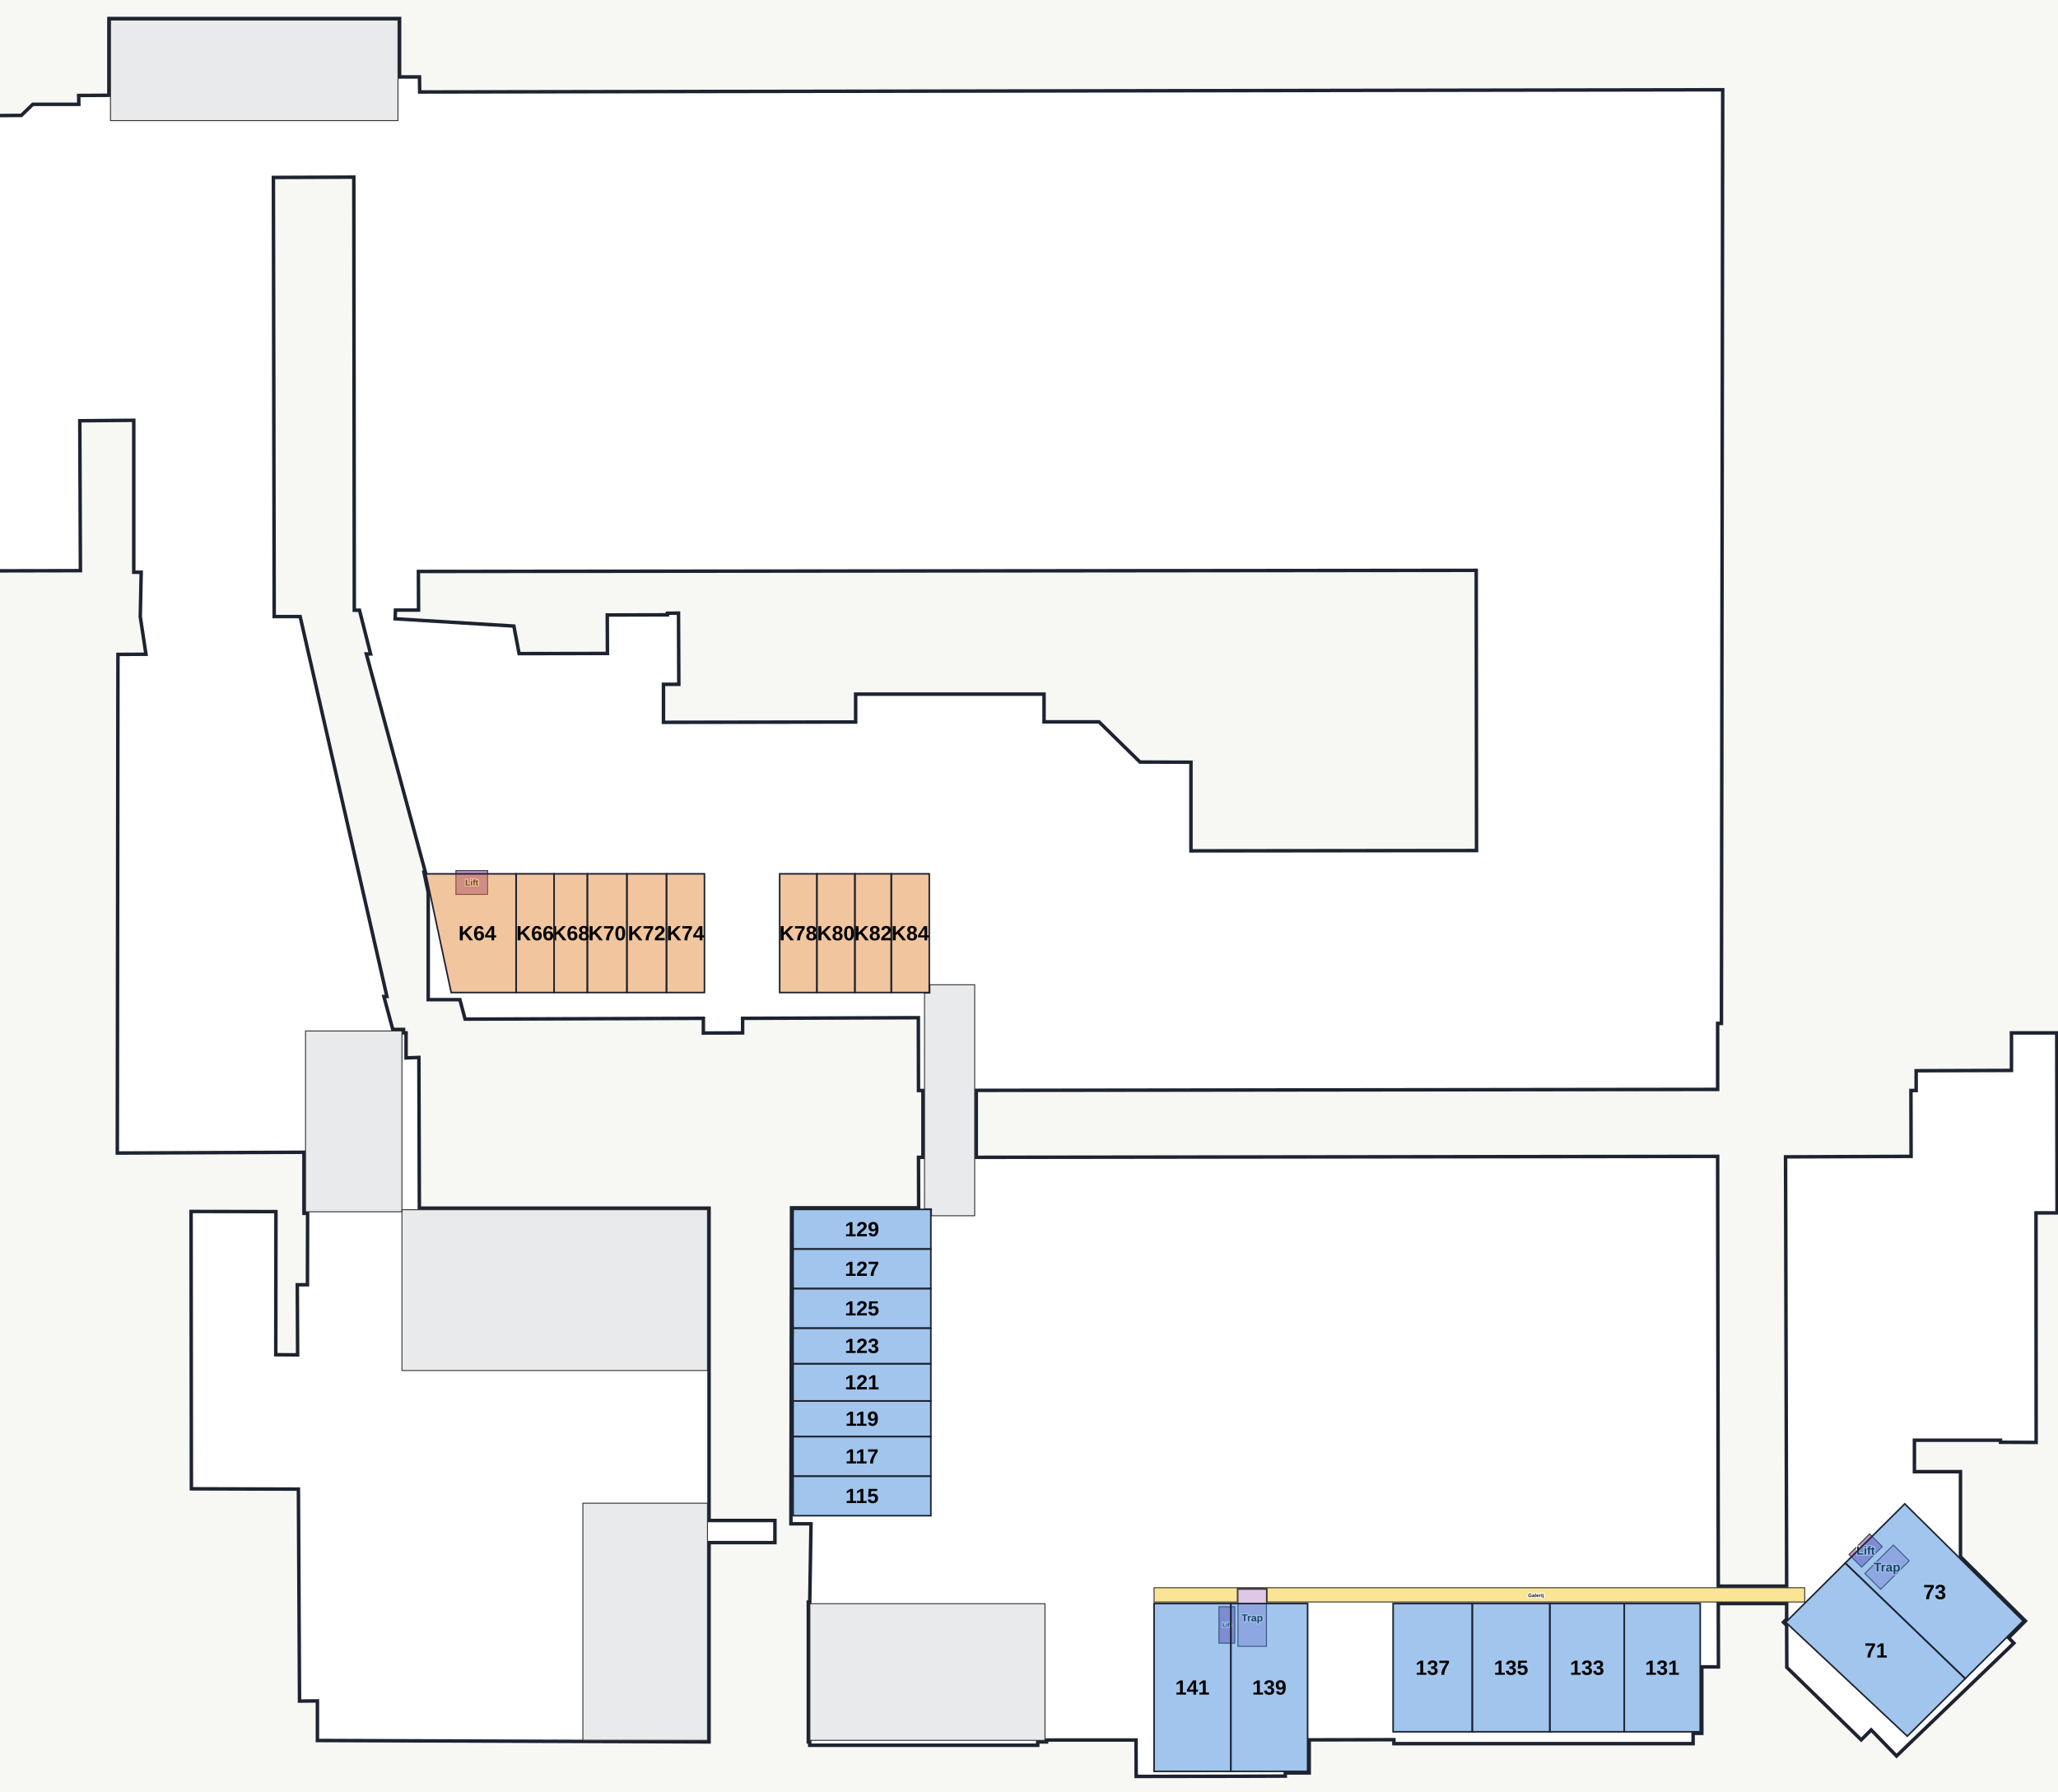
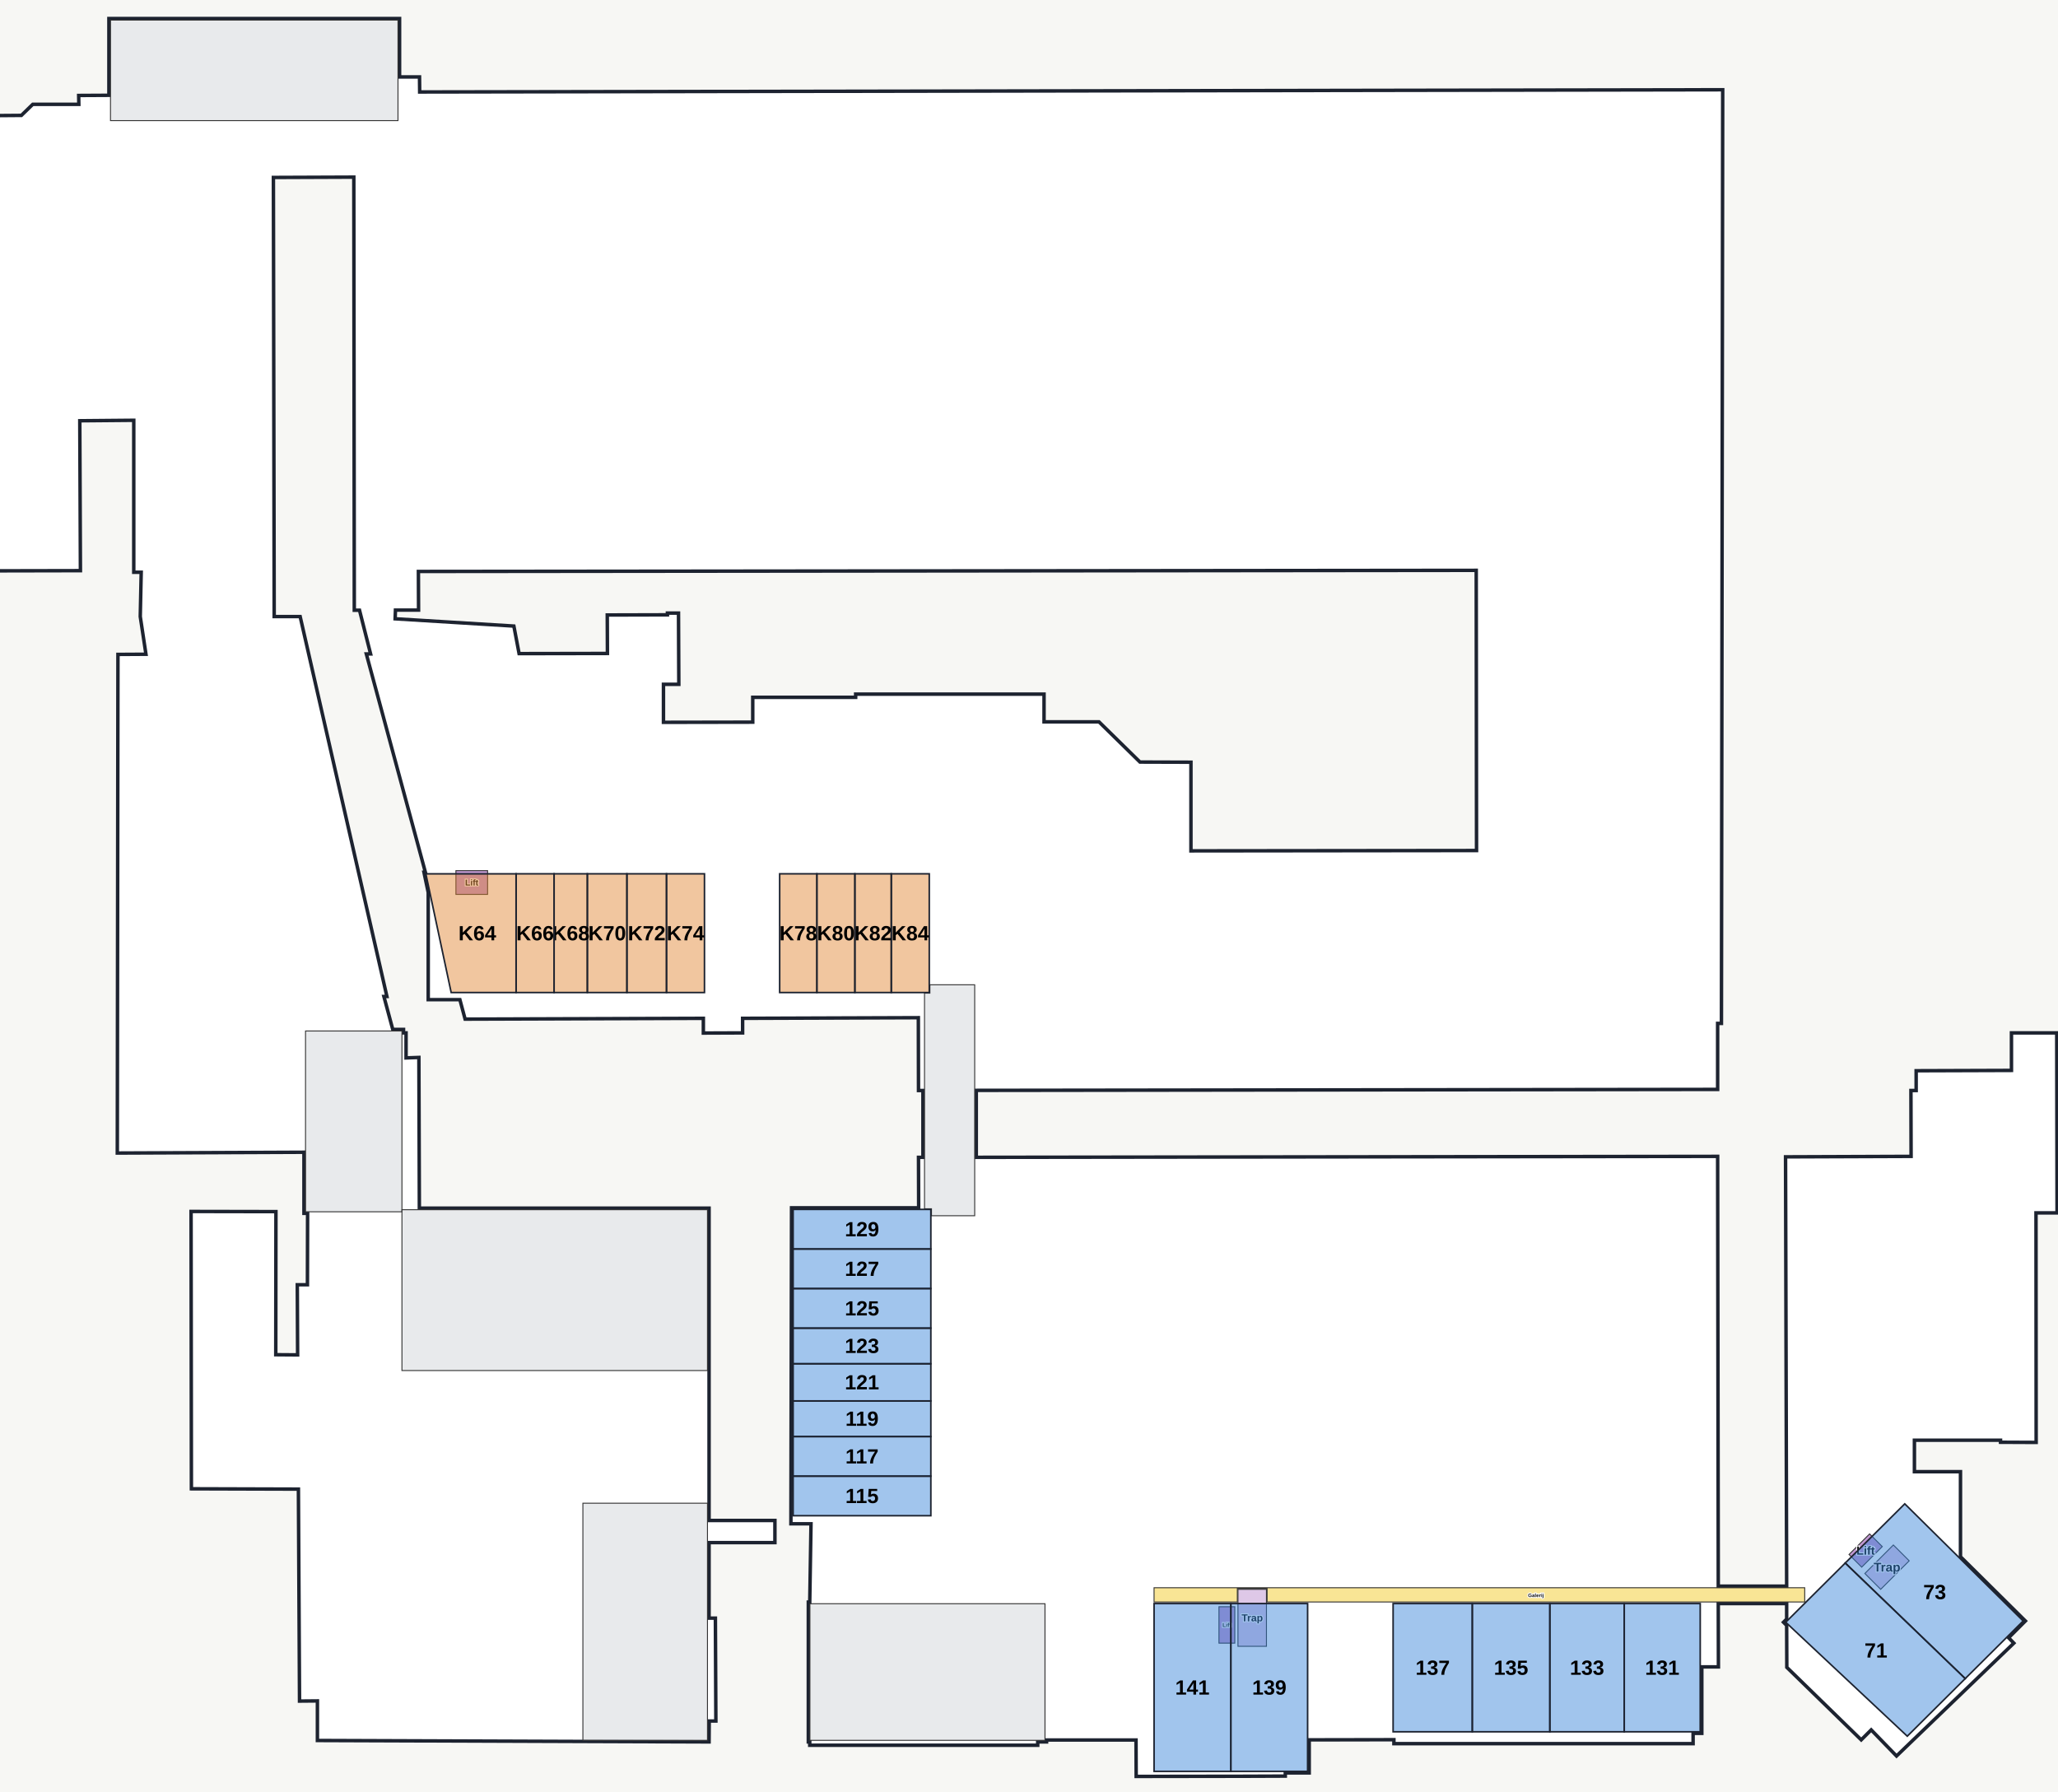
<svg xmlns="http://www.w3.org/2000/svg" viewBox="30 0 1300 1132" font-family="Arial,sans-serif">
  <rect x="30" y="0" width="1300" height="1132" fill="#f7f7f4" />
-   <path fill="#ffffff" stroke="#1d2330" stroke-width="2.2" fill-rule="evenodd" d="M98.8,11.7 L98.8,60.2 L79.7,60.3 L79.8,65.9 L50.7,65.9 L43.5,72.9 L16.8,73.1 L-7.3,49.3 L-73.4,115.6 L-73.1,315.4 L-58.3,315.5 L-58.3,338.0 L-73.0,337.9 L-72.9,346.0 L-75.1,346.0 L-75.3,352.9 L-73.0,358.1 L-67.8,360.8 L80.8,360.5 L80.4,265.8 L114.5,265.5 L114.5,361.5 L119.2,361.5 L118.6,389.5 L122.2,413.3 L104.5,413.4 L104.1,728.4 L222.0,727.9 L222.0,766.5 L224.3,766.5 L224.2,811.6 L217.8,811.6 L218.0,855.9 L204.2,855.8 L204.3,765.4 L150.7,765.3 L150.9,940.5 L218.5,940.7 L219.2,1074.6 L230.5,1074.5 L230.5,1099.5 L477.9,1100.4 L477.9,974.5 L519.5,974.5 L519.5,960.5 L477.9,960.5 L477.9,763.2 L294.9,763.2 L294.6,668.0 L286.5,668.3 L286.5,652.5 L284.9,652.5 L284.9,650.3 L278.1,650.3 L272.5,629.5 L274.4,629.5 L219.6,389.5 L203.2,389.5 L202.7,112.1 L253.5,111.9 L253.8,385.5 L257.1,385.5 L264.1,413.1 L261.4,413.1 L298.7,551.0 L297.8,551.0 L300.5,563.8 L300.5,631.5 L320.5,631.5 L323.8,643.8 L474.3,643.3 L474.3,652.6 L499.1,652.5 L499.1,643.3 L610.1,642.9 L610.2,688.9 L613.0,688.9 L613.0,731.1 L610.2,731.1 L610.3,763.0 L530.0,763.0 L529.6,962.6 L542.3,962.6 L541.5,1012.1 L540.6,1012.1 L540.6,1100.4 L541.5,1100.4 L541.5,1102.5 L685.5,1102.5 L685.5,1100.4 L691.1,1100.4 L691.1,1099.2 L747.6,1099.2 L747.7,1122.2 L815.5,1122.1 L841.9,1122.0 L841.9,1120.0 L857.0,1120.0 L857.0,1099.1 L910.5,1099.0 L910.5,1101.5 L1099.5,1101.5 L1099.5,1095.0 L1105.0,1095.0 L1105.0,1053.0 L1115.5,1053.0 L1115.4,1013.0 L1158.6,1013.0 L1158.6,1022.8 L1156.6,1024.8 L1158.6,1026.8 L1158.7,1053.3 L1205.7,1099.1 L1212.0,1092.8 L1228.0,1109.3 L1302.1,1038.0 L1298.8,1034.6 L1309.4,1024.0 L1268.4,983.4 L1268.4,929.7 L1239.3,929.7 L1239.3,909.8 L1293.7,909.8 L1293.7,911.1 L1316.2,911.2 L1316.1,766.2 L1329.4,766.2 L1329.2,652.5 L1300.6,652.5 L1300.6,676.2 L1240.4,676.4 L1240.4,688.9 L1237.1,688.9 L1237.2,730.5 L1157.9,730.8 L1158.6,1002.0 L1115.4,1002.0 L1115.0,730.5 L646.7,731.1 L646.7,688.8 L1115.0,688.2 L1115.0,646.5 L1117.4,646.5 L1118.2,56.7 L295.1,58.1 L295.0,48.6 L282.4,48.6 L282.4,11.7Z M451.6,387.4 L451.6,388.4 L413.6,388.5 L413.7,412.8 L357.9,412.9 L354.6,395.5 L279.6,390.9 L279.8,385.4 L294.4,385.4 L294.3,361.0 L962.5,360.3 L962.7,537.3 L782.3,537.5 L782.3,481.5 L750.1,481.4 L724.2,456.0 L689.5,456.0 L689.5,438.5 L570.5,438.5 L570.5,456.1 L449.1,456.3 L449.1,432.3 L458.8,432.3 L458.6,387.3Z" />
+   <path fill="#ffffff" stroke="#1d2330" stroke-width="2.2" fill-rule="evenodd" d="M98.8,11.7 L98.8,60.2 L79.7,60.3 L79.8,65.9 L50.7,65.9 L43.5,72.9 L16.8,73.1 L-7.3,49.3 L-73.4,115.6 L-73.1,315.4 L-58.3,315.5 L-58.3,338.0 L-73.0,337.9 L-72.9,346.0 L-75.1,346.0 L-75.3,352.9 L-73.0,358.1 L-67.8,360.8 L80.8,360.5 L80.4,265.8 L114.5,265.5 L114.5,361.5 L119.2,361.5 L118.6,389.5 L122.2,413.3 L104.5,413.4 L104.1,728.4 L222.0,727.9 L222.0,766.5 L224.3,766.5 L224.2,811.6 L217.8,811.6 L218.0,855.9 L204.2,855.8 L204.3,765.4 L150.7,765.3 L150.9,940.5 L218.5,940.7 L219.2,1074.6 L230.5,1074.5 L230.5,1099.5 L477.9,1100.4 L478.0,1087.2 L482.2,1087.2 L481.9,1022.2 L477.9,1022.2 L477.9,974.5 L519.5,974.5 L519.5,960.5 L477.9,960.5 L477.9,763.2 L294.9,763.2 L294.6,668.0 L286.5,668.3 L286.5,652.5 L284.9,652.5 L284.9,650.3 L278.1,650.3 L272.5,629.5 L274.4,629.5 L219.6,389.5 L203.2,389.5 L202.7,112.1 L253.5,111.9 L253.8,385.5 L257.1,385.5 L264.1,413.1 L261.4,413.1 L298.7,551.0 L297.8,551.0 L300.5,563.8 L300.5,631.5 L320.5,631.5 L323.8,643.8 L474.3,643.3 L474.3,652.6 L499.1,652.5 L499.1,643.3 L610.1,642.9 L610.2,688.9 L613.0,688.9 L613.0,731.1 L610.2,731.1 L610.3,763.0 L530.0,763.0 L529.6,962.6 L542.3,962.6 L541.5,1012.1 L540.6,1012.1 L540.6,1100.4 L541.5,1100.4 L541.5,1102.5 L685.5,1102.5 L685.5,1100.4 L691.1,1100.4 L691.1,1099.2 L747.6,1099.2 L747.7,1122.2 L815.5,1122.1 L841.9,1122.0 L841.9,1120.0 L857.0,1120.0 L857.0,1099.1 L910.5,1099.0 L910.5,1101.5 L1099.5,1101.5 L1099.5,1095.0 L1105.0,1095.0 L1105.0,1053.0 L1115.5,1053.0 L1115.4,1013.0 L1158.6,1013.0 L1158.6,1022.8 L1156.6,1024.8 L1158.6,1026.8 L1158.7,1053.3 L1205.7,1099.1 L1212.0,1092.8 L1228.0,1109.3 L1302.1,1038.0 L1298.8,1034.6 L1309.4,1024.0 L1268.4,983.4 L1268.4,929.7 L1239.3,929.7 L1239.3,909.8 L1293.7,909.8 L1293.7,911.1 L1316.2,911.2 L1316.1,766.2 L1329.4,766.2 L1329.2,652.5 L1300.6,652.5 L1300.6,676.2 L1240.4,676.4 L1240.4,688.9 L1237.1,688.9 L1237.2,730.5 L1157.9,730.8 L1158.6,1002.0 L1115.4,1002.0 L1115.0,730.5 L646.7,731.1 L646.7,688.8 L1115.0,688.2 L1115.0,646.5 L1117.4,646.5 L1118.2,56.7 L295.1,58.1 L295.0,48.6 L282.4,48.6 L282.4,11.7Z M413.6,388.5 L413.7,412.8 L357.9,412.9 L354.6,395.5 L279.6,390.9 L279.8,385.4 L294.4,385.4 L294.3,361.0 L962.5,360.3 L962.7,537.3 L782.3,537.5 L782.3,481.5 L750.1,481.4 L724.2,456.0 L689.5,456.0 L689.5,438.5 L570.5,438.5 L570.5,440.5 L505.5,440.5 L505.5,456.2 L449.1,456.3 L449.1,432.3 L458.8,432.3 L458.6,387.3 L451.6,387.3 L451.6,388.4Z" />
  <polygon id="3-DAK-1" points="99.8,76.2 281.4,76.2 281.4,12.7 99.8,12.7" fill="#d5d8dc" fill-opacity="0.55" stroke="#333" stroke-width="0.6" />
  <polygon id="3-DAK-2" points="223.0,765.5 283.9,765.5 283.9,651.3 223.0,651.3" fill="#d5d8dc" fill-opacity="0.55" stroke="#333" stroke-width="0.6" />
  <polygon id="3-DAK-3" points="283.9,865.8 476.9,865.8 476.9,764.2 283.9,764.2" fill="#d5d8dc" fill-opacity="0.55" stroke="#333" stroke-width="0.6" />
  <polygon id="3-DAK-4" points="398.2,1099.4 476.9,1099.4 476.9,949.6 398.2,949.6" fill="#d5d8dc" fill-opacity="0.55" stroke="#333" stroke-width="0.6" />
  <polygon id="3-DAK-5" points="541.6,1099.4 690.1,1099.4 690.1,1013.1 541.6,1013.1" fill="#d5d8dc" fill-opacity="0.55" stroke="#333" stroke-width="0.6" />
  <polygon id="3-DAK-6" points="614.0,763.6 618.4,763.6 618.4,768.0 645.7,768.0 645.7,622.1 617.4,622.1 617.4,627.4 614.0,627.4" fill="#d5d8dc" fill-opacity="0.55" stroke="#333" stroke-width="0.6" />
  <polygon id="3-225-LIFT" points="318,550 338,550 338,565 318,565" fill="#8e44ad" fill-opacity="0.55" stroke="#333" stroke-width="0.6" />
  <text x="328.0" y="557.5" font-size="5.4" font-weight="700" text-anchor="middle" dominant-baseline="central" fill="#111" stroke="#fff" stroke-width="1.2" paint-order="stroke">Lift</text>
  <polygon id="3-246-LIFT" points="800,1015 810,1015 810,1038 800,1038" fill="#8e44ad" fill-opacity="0.55" stroke="#333" stroke-width="0.6" />
  <text x="805.0" y="1026.5" font-size="3.6" font-weight="700" text-anchor="middle" dominant-baseline="central" fill="#111" stroke="#fff" stroke-width="1.2" paint-order="stroke">Lift</text>
  <polygon id="3-246-TRAP" points="812,1004 830,1004 830,1040 812,1040" fill="#c39bd3" fill-opacity="0.55" stroke="#333" stroke-width="0.6" />
  <text x="821.0" y="1022.0" font-size="6.4" font-weight="700" text-anchor="middle" dominant-baseline="central" fill="#111" stroke="#fff" stroke-width="1.2" paint-order="stroke">Trap</text>
  <polygon id="3-264-LIFT" points="1198,982 1211,969 1219,977 1206,990" fill="#8e44ad" fill-opacity="0.55" stroke="#333" stroke-width="0.6" />
  <text x="1208.5" y="979.5" font-size="7.5" font-weight="700" text-anchor="middle" dominant-baseline="central" fill="#111" stroke="#fff" stroke-width="1.2" paint-order="stroke">Lift</text>
  <polygon id="3-264-TRAP" points="1208,994 1226,976 1236,986 1218,1004" fill="#c39bd3" fill-opacity="0.55" stroke="#333" stroke-width="0.6" />
  <text x="1222.0" y="990.0" font-size="8.0" font-weight="700" text-anchor="middle" dominant-baseline="central" fill="#111" stroke="#fff" stroke-width="1.2" paint-order="stroke">Trap</text>
  <polygon id="3-GAL-O" points="759.0,1012.0 811.6,1012.0 811.6,1003.6 830.4,1003.6 830.4,1012.0 1170.0,1012.0 1170.0,1003.0 759.0,1003.0" fill="#f4d03f" fill-opacity="0.55" stroke="#333" stroke-width="0.6" />
  <text x="1000.2" y="1007.8" font-size="3.2" font-weight="700" text-anchor="middle" dominant-baseline="central" fill="#111" stroke="#fff" stroke-width="1.2" paint-order="stroke">Galerij</text>
  <polygon id="K84" points="593,552 617,552 617,627 593,627" fill="#e0812b" fill-opacity="0.45" stroke="#1d2330" stroke-width="1" />
  <text x="605.0" y="589.5" font-size="13" font-weight="700" text-anchor="middle" dominant-baseline="central">K84</text>
  <polygon id="K82" points="570,552 593,552 593,627 570,627" fill="#e0812b" fill-opacity="0.45" stroke="#1d2330" stroke-width="1" />
  <text x="581.5" y="589.5" font-size="13" font-weight="700" text-anchor="middle" dominant-baseline="central">K82</text>
  <polygon id="K80" points="546,552 570,552 570,627 546,627" fill="#e0812b" fill-opacity="0.45" stroke="#1d2330" stroke-width="1" />
  <text x="558.0" y="589.5" font-size="13" font-weight="700" text-anchor="middle" dominant-baseline="central">K80</text>
  <polygon id="K78" points="522.5,552 546,552 546,627 522.5,627" fill="#e0812b" fill-opacity="0.45" stroke="#1d2330" stroke-width="1" />
  <text x="534.2" y="589.5" font-size="13" font-weight="700" text-anchor="middle" dominant-baseline="central">K78</text>
  <polygon id="K74" points="451,552 475,552 475,627 451,627" fill="#e0812b" fill-opacity="0.45" stroke="#1d2330" stroke-width="1" />
  <text x="463.0" y="589.5" font-size="13" font-weight="700" text-anchor="middle" dominant-baseline="central">K74</text>
  <polygon id="K72" points="426,552 451,552 451,627 426,627" fill="#e0812b" fill-opacity="0.45" stroke="#1d2330" stroke-width="1" />
  <text x="438.5" y="589.5" font-size="13" font-weight="700" text-anchor="middle" dominant-baseline="central">K72</text>
  <polygon id="K70" points="401,552 426,552 426,627 401,627" fill="#e0812b" fill-opacity="0.45" stroke="#1d2330" stroke-width="1" />
  <text x="413.5" y="589.5" font-size="13" font-weight="700" text-anchor="middle" dominant-baseline="central">K70</text>
  <polygon id="K68" points="380,552 401,552 401,627 380,627" fill="#e0812b" fill-opacity="0.45" stroke="#1d2330" stroke-width="1" />
  <text x="390.5" y="589.5" font-size="13" font-weight="700" text-anchor="middle" dominant-baseline="central">K68</text>
  <polygon id="K66" points="356,552 380,552 380,627 356,627" fill="#e0812b" fill-opacity="0.45" stroke="#1d2330" stroke-width="1" />
  <text x="368.0" y="589.5" font-size="13" font-weight="700" text-anchor="middle" dominant-baseline="central">K66</text>
  <polygon id="K64" points="299,552 356,552 356,627 315,627" fill="#e0812b" fill-opacity="0.45" stroke="#1d2330" stroke-width="1" />
  <text x="331.5" y="589.5" font-size="13" font-weight="700" text-anchor="middle" dominant-baseline="central">K64</text>
  <polygon id="S115" points="531,932.5 618,932.5 618,957.5 531,957.5" fill="#2f7fd8" fill-opacity="0.45" stroke="#1d2330" stroke-width="1" />
  <text x="574.5" y="945.0" font-size="13" font-weight="700" text-anchor="middle" dominant-baseline="central">115</text>
  <polygon id="S117" points="531,907.5 618,907.5 618,932.5 531,932.5" fill="#2f7fd8" fill-opacity="0.45" stroke="#1d2330" stroke-width="1" />
  <text x="574.5" y="920.0" font-size="13" font-weight="700" text-anchor="middle" dominant-baseline="central">117</text>
  <polygon id="S119" points="531,885 618,885 618,907.5 531,907.5" fill="#2f7fd8" fill-opacity="0.45" stroke="#1d2330" stroke-width="1" />
  <text x="574.5" y="896.2" font-size="13" font-weight="700" text-anchor="middle" dominant-baseline="central">119</text>
  <polygon id="S121" points="531,861.5 618,861.5 618,885 531,885" fill="#2f7fd8" fill-opacity="0.45" stroke="#1d2330" stroke-width="1" />
  <text x="574.5" y="873.2" font-size="13" font-weight="700" text-anchor="middle" dominant-baseline="central">121</text>
  <polygon id="S123" points="531,839 618,839 618,861.5 531,861.5" fill="#2f7fd8" fill-opacity="0.45" stroke="#1d2330" stroke-width="1" />
  <text x="574.5" y="850.2" font-size="13" font-weight="700" text-anchor="middle" dominant-baseline="central">123</text>
  <polygon id="S125" points="531,814 618,814 618,839 531,839" fill="#2f7fd8" fill-opacity="0.45" stroke="#1d2330" stroke-width="1" />
  <text x="574.5" y="826.5" font-size="13" font-weight="700" text-anchor="middle" dominant-baseline="central">125</text>
  <polygon id="S127" points="531,789 618,789 618,814 531,814" fill="#2f7fd8" fill-opacity="0.45" stroke="#1d2330" stroke-width="1" />
  <text x="574.5" y="801.5" font-size="13" font-weight="700" text-anchor="middle" dominant-baseline="central">127</text>
  <polygon id="S129" points="531,764 618,764 618,789 531,789" fill="#2f7fd8" fill-opacity="0.45" stroke="#1d2330" stroke-width="1" />
  <text x="574.5" y="776.5" font-size="13" font-weight="700" text-anchor="middle" dominant-baseline="central">129</text>
  <polygon id="S139" points="807.5,1013 856,1013 856,1119 807.5,1119" fill="#2f7fd8" fill-opacity="0.45" stroke="#1d2330" stroke-width="1" />
  <text x="831.8" y="1066.0" font-size="13" font-weight="700" text-anchor="middle" dominant-baseline="central">139</text>
  <polygon id="S141" points="759,1013 807.5,1013 807.5,1119 759,1119" fill="#2f7fd8" fill-opacity="0.45" stroke="#1d2330" stroke-width="1" />
  <text x="783.2" y="1066.0" font-size="13" font-weight="700" text-anchor="middle" dominant-baseline="central">141</text>
  <polygon id="S131" points="1056,1013 1104,1013 1104,1094 1056,1094" fill="#2f7fd8" fill-opacity="0.45" stroke="#1d2330" stroke-width="1" />
  <text x="1080.0" y="1053.5" font-size="13" font-weight="700" text-anchor="middle" dominant-baseline="central">131</text>
  <polygon id="S133" points="1009,1013 1056,1013 1056,1094 1009,1094" fill="#2f7fd8" fill-opacity="0.45" stroke="#1d2330" stroke-width="1" />
  <text x="1032.5" y="1053.5" font-size="13" font-weight="700" text-anchor="middle" dominant-baseline="central">133</text>
  <polygon id="S135" points="960,1013 1009,1013 1009,1094 960,1094" fill="#2f7fd8" fill-opacity="0.45" stroke="#1d2330" stroke-width="1" />
  <text x="984.5" y="1053.5" font-size="13" font-weight="700" text-anchor="middle" dominant-baseline="central">135</text>
  <polygon id="S137" points="910,1013 960,1013 960,1094 910,1094" fill="#2f7fd8" fill-opacity="0.45" stroke="#1d2330" stroke-width="1" />
  <text x="935.0" y="1053.5" font-size="13" font-weight="700" text-anchor="middle" dominant-baseline="central">137</text>
  <polygon id="S73" points="1195.6,987.4 1233.2,950 1308,1024 1271.4,1060.4" fill="#2f7fd8" fill-opacity="0.45" stroke="#1d2330" stroke-width="1" />
  <text x="1252.1" y="1005.7" font-size="13" font-weight="700" text-anchor="middle" dominant-baseline="central">73</text>
  <polygon id="S71" points="1158,1024.8 1195.6,987.4 1271.4,1060.4 1234.8,1096.8" fill="#2f7fd8" fill-opacity="0.45" stroke="#1d2330" stroke-width="1" />
  <text x="1215.0" y="1042.6" font-size="13" font-weight="700" text-anchor="middle" dominant-baseline="central">71</text>
</svg>
